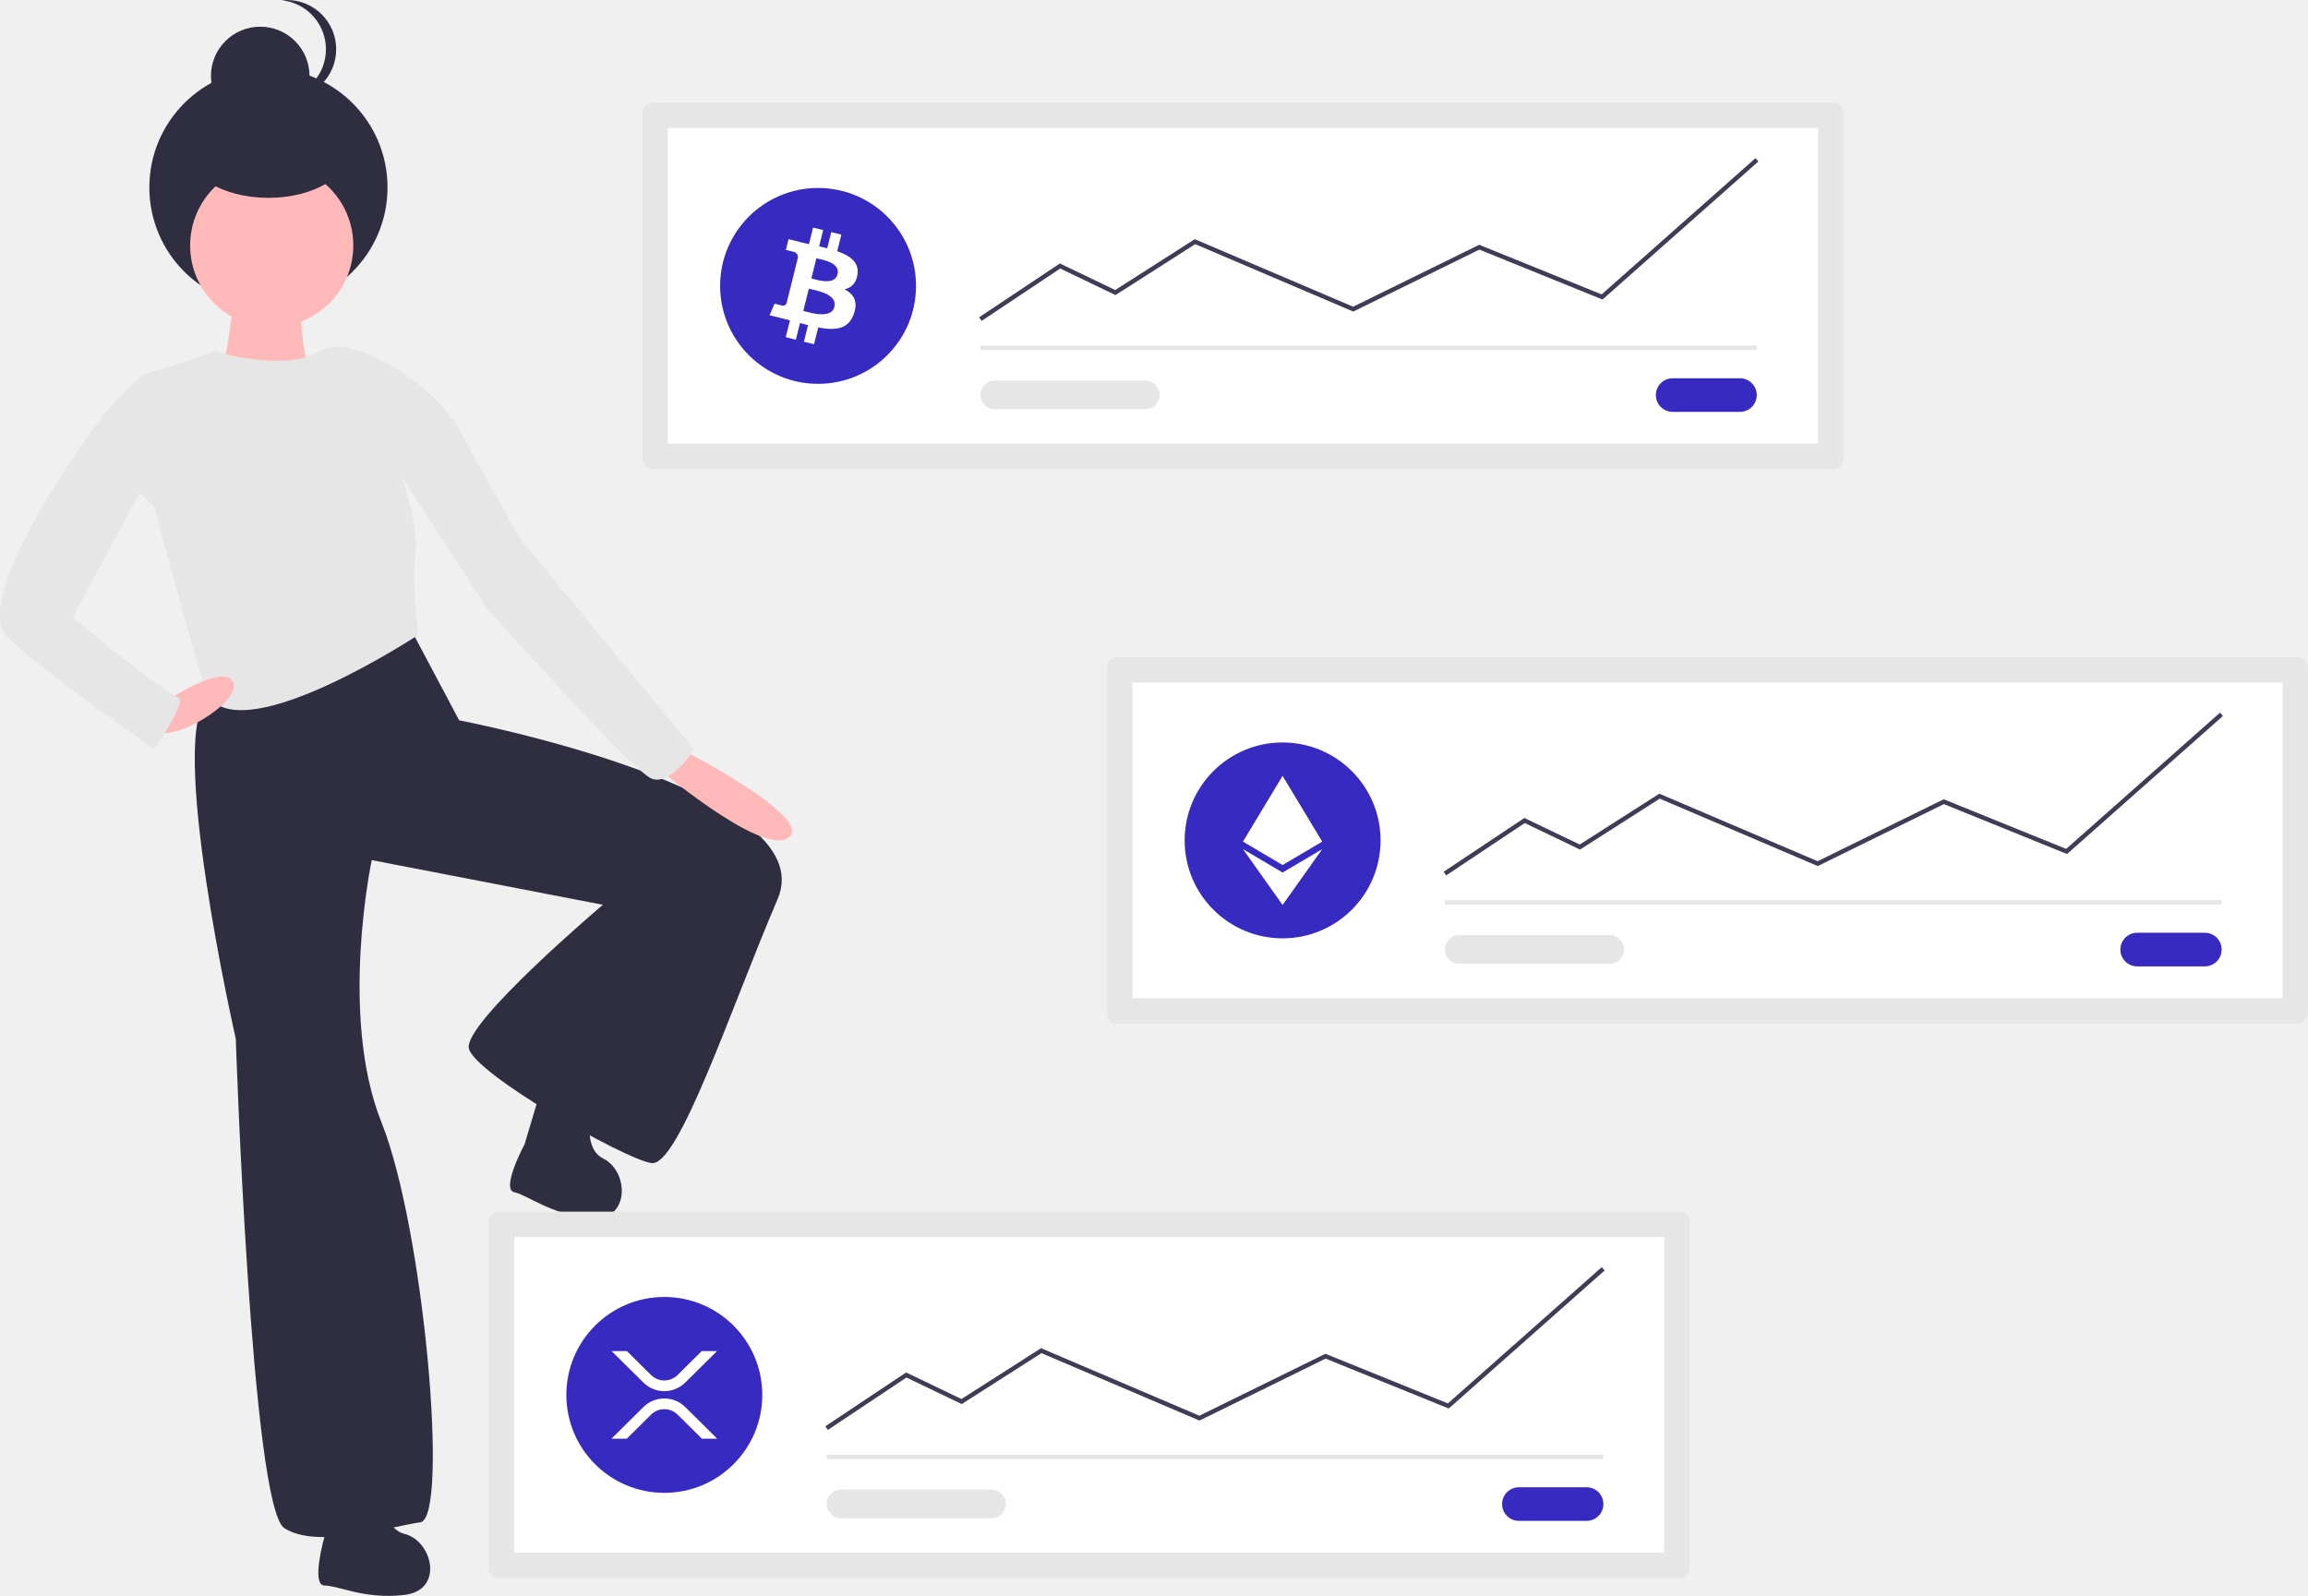
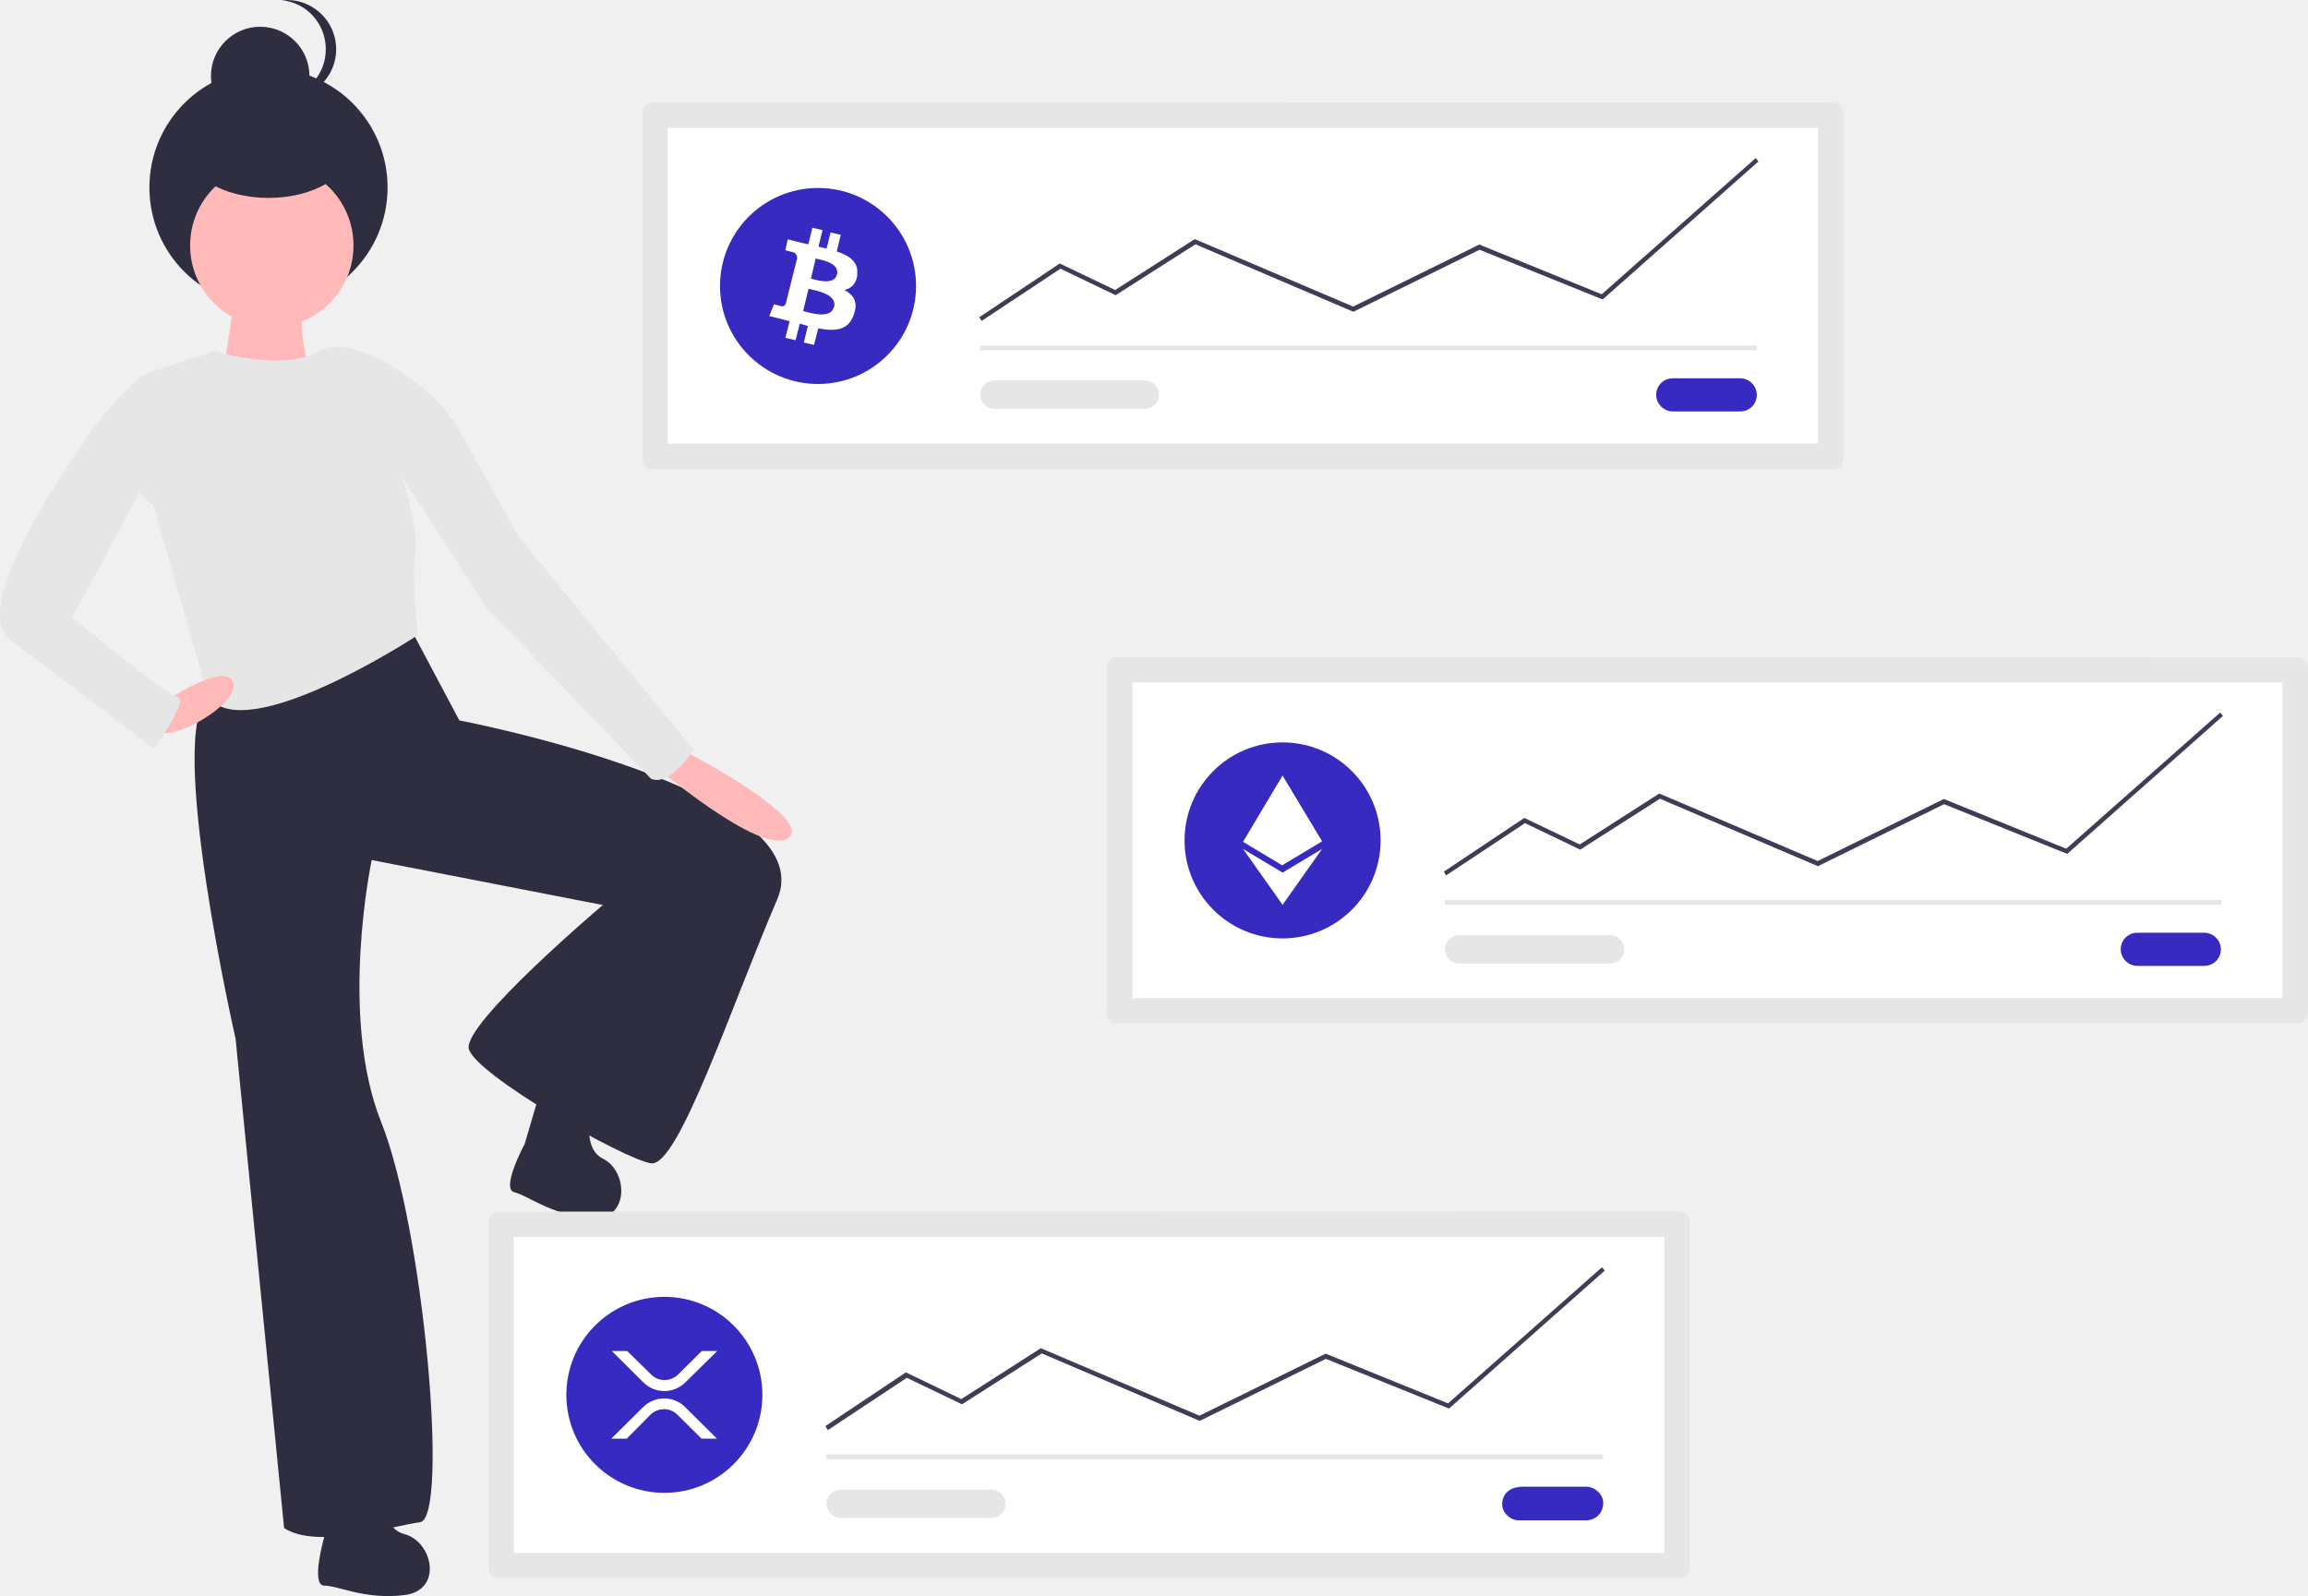
- <svg xmlns="http://www.w3.org/2000/svg" id="ae8e3b67-68ad-47ca-99a9-8e5b053c0a6f" data-name="Layer 1" width="974.755" height="674.095" viewBox="0 0 974.755 674.095">
-   <path d="M200.719,407.361c-18.046,14.765,11.484,144.368,11.484,144.368s6.562,197.686,20.507,206.709,45.115-.82,57.419-2.461,1.641-123.861-16.405-168.976S269.622,476.264,269.622,476.264l97.612,18.866s-59.06,50.037-56.599,60.7,65.622,46.755,77.106,48.396,33.631-65.622,53.318-111.557-134.525-75.465-134.525-75.465l-21.327-40.193S218.765,392.596,200.719,407.361Z" transform="translate(-112.6223 -112.9526)" fill="#2f2e41" />
-   <path d="M249.71,761.841s-5.952,20.833,0,20.833,16.865,5.952,33.73,3.968,11.905-22.817,0-25.794-8.929-26.786-8.929-26.786c-3.968-7.936-22.817,1.984-22.817,1.984Z" transform="translate(-112.6223 -112.9526)" fill="#2f2e41" />
-   <path d="M334.216,596.174s-10.212,19.109-4.393,20.365,15.23,9.375,32.135,10.992,16.449-19.794,5.439-25.214-3.079-28.066-3.079-28.066c-2.205-8.595-22.723-2.872-22.723-2.872Z" transform="translate(-112.6223 -112.9526)" fill="#2f2e41" />
-   <path d="M211.793,229.772c1.641,3.281-5.742,44.295-5.742,44.295l6.562,11.484s37.733-14.765,31.991-17.226-4.922-32.811-4.922-32.811S210.152,226.491,211.793,229.772Z" transform="translate(-112.6223 -112.9526)" fill="#ffb9b9" />
-   <circle cx="113.373" cy="79.168" r="50.294" fill="#2f2e41" />
-   <circle cx="109.904" cy="32.084" r="20.811" fill="#2f2e41" />
-   <path d="M231.631,154.463a21.044,21.044,0,0,0,2.168.113,20.811,20.811,0,1,0,0-41.623,21.044,21.044,0,0,0-2.168.113,20.812,20.812,0,0,1,0,41.398Z" transform="translate(-112.6223 -112.9526)" fill="#2f2e41" />
-   <circle cx="114.756" cy="103.695" r="34.451" fill="#ffb9b9" />
-   <path d="M177.751,269.555c-10.664,2.461-28.71,28.71-28.71,28.71L177.751,326.974s20.507,77.106,22.968,80.387c16.122,21.496,88.589-26.249,88.589-26.249s-2.871-23.378-1.23-34.862c1.578-11.045-6.152-33.221-6.152-33.221s27.069-11.484,21.327-22.968-41.014-37.733-55.779-28.71-44.295,0-44.295,0S188.415,267.094,177.751,269.555Z" transform="translate(-112.6223 -112.9526)" fill="#e6e6e6" />
-   <path d="M387.331,434.84s46.755,40.193,58.239,31.991-44.295-36.912-44.295-36.912Z" transform="translate(-112.6223 -112.9526)" fill="#ffb9b9" />
-   <path d="M177.341,420.895c6.562,7.382,37.733-11.484,33.736-19.862s-28.815,8.378-28.815,8.378S170.779,413.513,177.341,420.895Z" transform="translate(-112.6223 -112.9526)" fill="#ffb9b9" />
-   <path d="M177.751,309.748l-34.451,63.981s39.373,32.811,44.295,33.631-9.843,22.147-9.843,22.147-44.295-31.17-61.52-46.756,32.811-84.488,32.811-84.488l14.765-9.023Z" transform="translate(-112.6223 -112.9526)" fill="#e6e6e6" />
-   <path d="M277.825,307.288,318.018,369.628s61.52,68.903,69.723,72.184,18.046-12.304,18.046-12.304l-73.824-89.41-27.889-50.037-10.664-4.101Z" transform="translate(-112.6223 -112.9526)" fill="#e6e6e6" />
-   <ellipse cx="113.373" cy="62.762" rx="34.686" ry="20.811" fill="#2f2e41" />
-   <path d="M323.299,624.742a4.293,4.293,0,0,0-4.288,4.288V775.274a4.293,4.293,0,0,0,4.288,4.288h498.669a4.293,4.293,0,0,0,4.288-4.288V629.03a4.293,4.293,0,0,0-4.288-4.288Z" transform="translate(-112.6223 -112.9526)" fill="#e6e6e6" />
-   <path d="M329.757,768.817H815.51V635.487H329.757Z" transform="translate(-112.6223 -112.9526)" fill="#fff" />
-   <path d="M754.196,741.157a7.103,7.103,0,1,0,0,14.205H782.607a7.103,7.103,0,1,0,0-14.205H754.196Z" transform="translate(-112.6223 -112.9526)" fill="#372ac1" />
-   <rect x="349.122" y="614.428" width="327.965" height="1.869" fill="#e6e6e6" />
-   <circle cx="280.567" cy="589.2" r="41.369" fill="#372ac1" />
-   <polygon points="349.64 603.993 348.604 602.438 382.684 579.717 406.054 590.935 439.669 569.459 506.537 597.983 559.787 571.825 611.495 592.788 676.468 535.241 677.707 536.64 611.867 594.956 559.86 573.871 506.591 600.038 439.843 571.565 406.184 593.071 382.835 581.864 349.64 603.993" fill="#3f3d56" />
-   <path d="M467.818,742.134a6.073,6.073,0,1,0,0,12.147h63.537a6.073,6.073,0,0,0,0-12.147Z" transform="translate(-112.6223 -112.9526)" fill="#e6e6e6" />
-   <path d="M408.989,683.645h6.464l-13.45,13.311a12.558,12.558,0,0,1-17.631,0l-13.449-13.311h6.464l10.217,10.112a7.954,7.954,0,0,0,11.167,0ZM377.305,720.659h-6.464l13.533-13.393a12.558,12.558,0,0,1,17.631,0l13.533,13.393h-6.464l-10.302-10.194a7.954,7.954,0,0,0-11.167,0Z" transform="translate(-112.6223 -112.9526)" fill="#fff" />
-   <path d="M388.234,156.307a4.293,4.293,0,0,0-4.288,4.288V306.839a4.293,4.293,0,0,0,4.288,4.288H886.903a4.293,4.293,0,0,0,4.288-4.288V160.595a4.293,4.293,0,0,0-4.288-4.288Z" transform="translate(-112.6223 -112.9526)" fill="#e6e6e6" />
-   <path d="M394.692,300.382H880.446V167.052H394.692Z" transform="translate(-112.6223 -112.9526)" fill="#fff" />
-   <path d="M819.132,272.722a7.103,7.103,0,1,0,0,14.205h28.411a7.103,7.103,0,0,0,0-14.205H819.132Z" transform="translate(-112.6223 -112.9526)" fill="#372ac1" />
-   <rect x="414.057" y="145.993" width="327.965" height="1.869" fill="#e6e6e6" />
-   <circle cx="345.502" cy="120.764" r="41.369" fill="#372ac1" />
-   <polygon points="414.575 135.557 413.539 134.002 447.619 111.282 470.989 122.5 504.604 101.024 505.058 101.217 571.472 129.548 624.722 103.39 676.43 124.353 741.403 66.805 742.642 68.204 676.802 126.52 624.795 105.436 571.527 131.603 504.779 103.13 471.119 124.635 447.77 113.427 414.575 135.557" fill="#3f3d56" />
-   <path d="M532.753,273.699a6.073,6.073,0,0,0,0,12.147h63.537a6.073,6.073,0,1,0,0-12.147Z" transform="translate(-112.6223 -112.9526)" fill="#e6e6e6" />
-   <path d="M474.769,228.888c.773-5.177-3.168-7.96-8.558-9.816l1.748-7.013-4.27-1.064-1.702,6.828c-1.121-.28-2.274-.543-3.419-.805l1.714-6.873-4.266-1.064-1.75,7.01c-.929-.212-1.841-.421-2.726-.641l.005-.022-5.887-1.47-1.136,4.559s3.167.726,3.1.771a2.27,2.27,0,0,1,1.989,2.483l-1.991,7.989a3.538,3.538,0,0,1,.444.142l-.45-.112-2.793,11.191a1.554,1.554,0,0,1-1.956,1.014c.043.062-3.103-.774-3.103-.774l-2.119,4.888,5.556,1.385c1.033.259,2.046.53,3.042.785l-1.767,7.094,4.264,1.064,1.751-7.018c1.164.316,2.294.608,3.401.883l-1.743,6.985,4.269,1.064,1.767-7.08c7.279,1.377,12.754.822,15.055-5.76,1.857-5.301-.091-8.359-3.921-10.354,2.789-.646,4.89-2.48,5.45-6.27Zm-9.754,13.677c-1.32,5.301-10.244,2.436-13.139,1.717l2.344-9.397c2.894.722,12.171,2.152,10.796,7.68Zm1.319-13.753c-1.204,4.822-8.632,2.372-11.043,1.771l2.125-8.523C459.827,222.661,467.589,223.782,466.334,228.812Z" transform="translate(-112.6223 -112.9526)" fill="#fff" />
-   <path d="M584.421,390.524a4.293,4.293,0,0,0-4.288,4.288V541.057a4.293,4.293,0,0,0,4.288,4.288h498.669a4.293,4.293,0,0,0,4.288-4.288V394.812a4.293,4.293,0,0,0-4.288-4.288Z" transform="translate(-112.6223 -112.9526)" fill="#e6e6e6" />
-   <path d="M590.878,534.6h485.754V401.27H590.878Z" transform="translate(-112.6223 -112.9526)" fill="#fff" />
-   <path d="M1015.318,506.94a7.103,7.103,0,1,0,0,14.205h28.411a7.103,7.103,0,1,0,0-14.205h-28.411Z" transform="translate(-112.6223 -112.9526)" fill="#372ac1" />
-   <rect x="610.244" y="380.21" width="327.965" height="1.869" fill="#e6e6e6" />
-   <circle cx="541.689" cy="354.982" r="41.369" fill="#372ac1" />
-   <polygon points="610.762 369.775 609.725 368.22 643.805 345.5 667.176 356.718 700.79 335.242 701.245 335.435 767.658 363.766 820.909 337.608 872.617 358.57 937.59 301.023 938.829 302.423 872.989 360.738 820.982 339.654 767.713 365.821 700.966 337.348 667.305 358.853 643.957 347.646 610.762 369.775" fill="#3f3d56" />
-   <path d="M728.939,507.917a6.073,6.073,0,0,0,0,12.147h63.537a6.073,6.073,0,1,0,0-12.147Z" transform="translate(-112.6223 -112.9526)" fill="#e6e6e6" />
-   <polygon points="541.684 382.247 558.431 358.662 541.684 368.55 541.684 368.55 524.947 358.662 541.683 382.247 541.683 382.247 541.684 382.247 541.684 382.247 541.684 382.247" fill="#fff" />
-   <polygon points="541.683 365.381 541.683 365.381 541.684 365.381 541.684 365.381 558.421 355.488 541.684 327.717 541.684 327.717 541.684 327.717 541.683 327.717 541.683 327.717 524.947 355.488 541.683 365.381" fill="#fff" />
+ <svg xmlns="http://www.w3.org/2000/svg" xmlns:xlink="http://www.w3.org/1999/xlink" width="974.8" height="674.1">
+   <style>.B{fill:#e6e6e6}.C{fill:#fff}.D{fill:#372ac1}.E{fill:#2f2e41}.F{fill:#ffb9b9}.G{fill:#3f3d56}</style>
+   <g class="E">
+     <path d="M88 294.4c-18 14.8 11.5 144.4 11.5 144.4L120 645.5c14 9 45-.8 57.4-2.5s1.6-124-16.4-169-4-110.7-4-110.7l97.6 19s-59 50-56.6 60.7 65.6 46.8 77 48.4 33.6-65.6 53.3-111.6S194 304.3 194 304.3L172.6 264S106 279.6 88 294.4z" />
+     <path d="M137 649s-6 20.8 0 20.8 17 6 33.7 4 12-22.8 0-25.8-9-26.8-9-26.8c-4-8-22.8 2-22.8 2zm84.6-165.8s-10.2 19-4.4 20.4 15.2 9.4 32 11 16.4-19.8 5.4-25.2-3-28-3-28c-2.2-8.6-22.7-3-22.7-3z" />
+   </g>
+   <path d="M99.2 116.8c1.6 3.3-5.7 44.3-5.7 44.3l6.6 11.5s37.7-14.8 32-17.2-5-32.8-5-32.8-29.5-9-28-5.7z" class="F" />
+   <g class="E">
+     <circle cx="113.4" cy="79.2" r="50.3" />
+     <circle cx="109.9" cy="32.1" r="20.8" />
+     <path d="M119 41.5l2.2.1c7.4 0 14.3-4 18-10.4s3.7-14.4 0-20.8S128.6 0 121.2 0l-2.2.1c10.6 1 18.6 10 18.6 20.7s-8 19.6-18.6 20.7z" />
+   </g>
+   <circle cx="114.8" cy="103.7" r="34.5" class="F" />
+   <path d="M65 156.6c-10.7 2.5-28.7 28.7-28.7 28.7L65 214l23 80.4c16 21.5 88.6-26.2 88.6-26.2s-3-23.4-1.2-35c1.6-11-6.2-33.2-6.2-33.2s27-11.5 21.3-23-41-37.7-55.8-28.7-44.3 0-44.3 0L65 156.6z" class="B" />
+   <path d="M274.7 322s46.8 40.2 58.2 32-44.3-37-44.3-37zm-210-14c6.6 7.4 37.7-11.5 33.7-20s-28.8 8.4-28.8 8.4-11.5 4-5 11.5z" class="F" />
+   <path d="M65 196.8l-34.5 64S70 293.6 75 294.4s-9.8 22-9.8 22L3.6 269.8c-17.2-15.6 32.8-84.5 32.8-84.5l14.8-9zm100.2-2.5l40.2 62.3L275 329c8.2 3.3 18-12.3 18-12.3L219.3 227l-28-50-10.7-4z" class="B" />
+   <ellipse cx="113.4" cy="62.8" rx="34.7" ry="20.8" class="E" />
+   <path d="M210.7 511.8c-2.4 0-4.3 2-4.3 4.3v146.2c0 2.4 2 4.3 4.3 4.3h498.7c2.4 0 4.3-2 4.3-4.3V516c0-2.4-2-4.3-4.3-4.3z" class="B" />
+   <path d="M217 656H703V522.5H217z" class="C" />
+   <path d="M641.6 628.2c-2.5 0-5 1.4-6.2 3.5s-1.3 5 0 7 3.6 3.6 6.2 3.5H670c2.5 0 5-1.4 6.2-3.6s1.3-5 0-7-3.6-3.6-6.2-3.6h-28.4z" class="D" />
+   <path d="M349 614.4h328v2H349z" class="B" />
+   <circle cx="280.6" cy="589.2" r="41.4" class="D" />
+   <path d="M349.6 604l-1-1.6 34-22.7L406 591l33.6-21.5 67 28.5 53.3-26.2 51.7 21 65-57.5 1.2 1.4L612 595l-52-21-53.3 26.2-66.7-28.5-33.7 21.5-23.3-11.2-33.2 22z" class="G" />
+   <path d="M355.2 629.2c-2.2 0-4.2 1.2-5.3 3s-1 4.2 0 6 3 3 5.3 3h63.5c3.4 0 6-2.7 6-6s-2.7-6-6-6z" class="B" />
+   <path d="M296.4 570.7h6.5L289.4 584c-5 4.8-12.7 4.8-17.6 0l-13.4-13.3h6.5l10.2 10c3 3 8 3 11.2 0zm-31.7 37h-6.5l13.5-13.4c5-4.8 12.7-4.8 17.6 0l13.5 13.4h-6.5L286 597.5c-3-3-8-3-11.2 0z" class="C" />
+   <path d="M275.6 43.4c-2.4 0-4.3 2-4.3 4.3V194c0 2.4 2 4.3 4.3 4.3h498.7c2.4 0 4.3-2 4.3-4.3V47.6c0-2.4-2-4.3-4.3-4.3z" class="B" />
+   <path d="M282 187.4h485.8V54H282z" class="C" />
+   <path d="M706.5 159.8c-4 0-7 3.2-7 7s3.2 7 7 7H735c4 0 7-3.2 7-7s-3.2-7-7-7h-28.4z" class="D" />
+   <path d="M414 146h328v2H414z" class="B" />
+   <circle cx="345.5" cy="120.8" r="41.4" class="D" />
+   <use xlink:href="#B" class="G" />
+   <path d="M420 160.7c-3.4 0-6 2.7-6 6s2.7 6 6 6h63.5c3.4 0 6-2.7 6-6s-2.7-6-6-6z" class="B" />
+   <path d="M362 116c.8-5.2-3.2-8-8.6-9.8l1.7-7-4.3-1-1.7 6.8-3.4-.8 1.7-7-4.3-1-1.7 7-2.7-.6h0l-6-1.5-1 4.6 3 .8c1.2.1 2 1.3 2 2.5l-2 8c.2 0 .3.1.4.1l-.4-.1-2.8 11.2c-.1.4-.4.7-.8 1s-.8.2-1.2.1c0 .1-3-.8-3-.8l-2 5 5.6 1.4c1 .3 2 .5 3 .8l-1.8 7 4.3 1 1.8-7 3.4 1-1.7 7 4.3 1 1.8-7c7.3 1.4 12.8.8 15-5.8 2-5.3-.1-8.4-4-10.4 2.8-.6 5-2.5 5.5-6.3zm-9.8 13.7c-1.3 5.3-10.2 2.4-13 1.7l2.3-9.4c3 .7 12.2 2.2 10.8 7.7zm1.3-13.8c-1.2 4.8-8.6 2.4-11 1.8l2-8.5c2.4.6 10.2 1.7 9 6.8z" class="C" />
+   <path d="M471.8 277.6c-2.4 0-4.3 2-4.3 4.3V428c0 2.4 2 4.3 4.3 4.3h498.7c2.4 0 4.3-2 4.3-4.3V282c0-2.4-2-4.3-4.3-4.3z" class="B" />
+   <path d="M478.3 421.6H964V288.3H478.3z" class="C" />
+   <path d="M902.7 394c-4 0-7 3.2-7 7s3.2 7 7 7H931c4 0 7-3.2 7-7s-3.2-7-7-7h-28.4z" class="D" />
+   <path d="M610.2 380.2h328v2h-328z" class="B" />
+   <circle cx="541.7" cy="355" r="41.4" class="D" />
+   <use xlink:href="#B" x="196.2" y="234.2" class="G" />
+   <path d="M616.3 395c-3.4 0-6 2.7-6 6s2.7 6 6 6H680c3.4 0 6-2.7 6-6s-2.7-6-6-6z" class="B" />
+   <path d="M541.7 382.2l16.7-23.6-16.7 10h0l-16.7-10 16.7 23.6h0 0 0 0zm0-16.8h0 0 0l16.7-10-16.7-27.8h0 0 0 0l-16.7 28 16.7 10z" class="C" />
+   <defs>
+     <path id="B" d="M414.6 135.6l-1-1.6 34-22.7 23.4 11.2 33.6-21.5.5.2 66.4 28.3 53.3-26.2 51.7 21 65-57.5 1.2 1.4-65.8 58.3-52-21-53.3 26.2-66.7-28.5-33.7 21.5-23.3-11.2-33.2 22z" />
+   </defs>
</svg>
